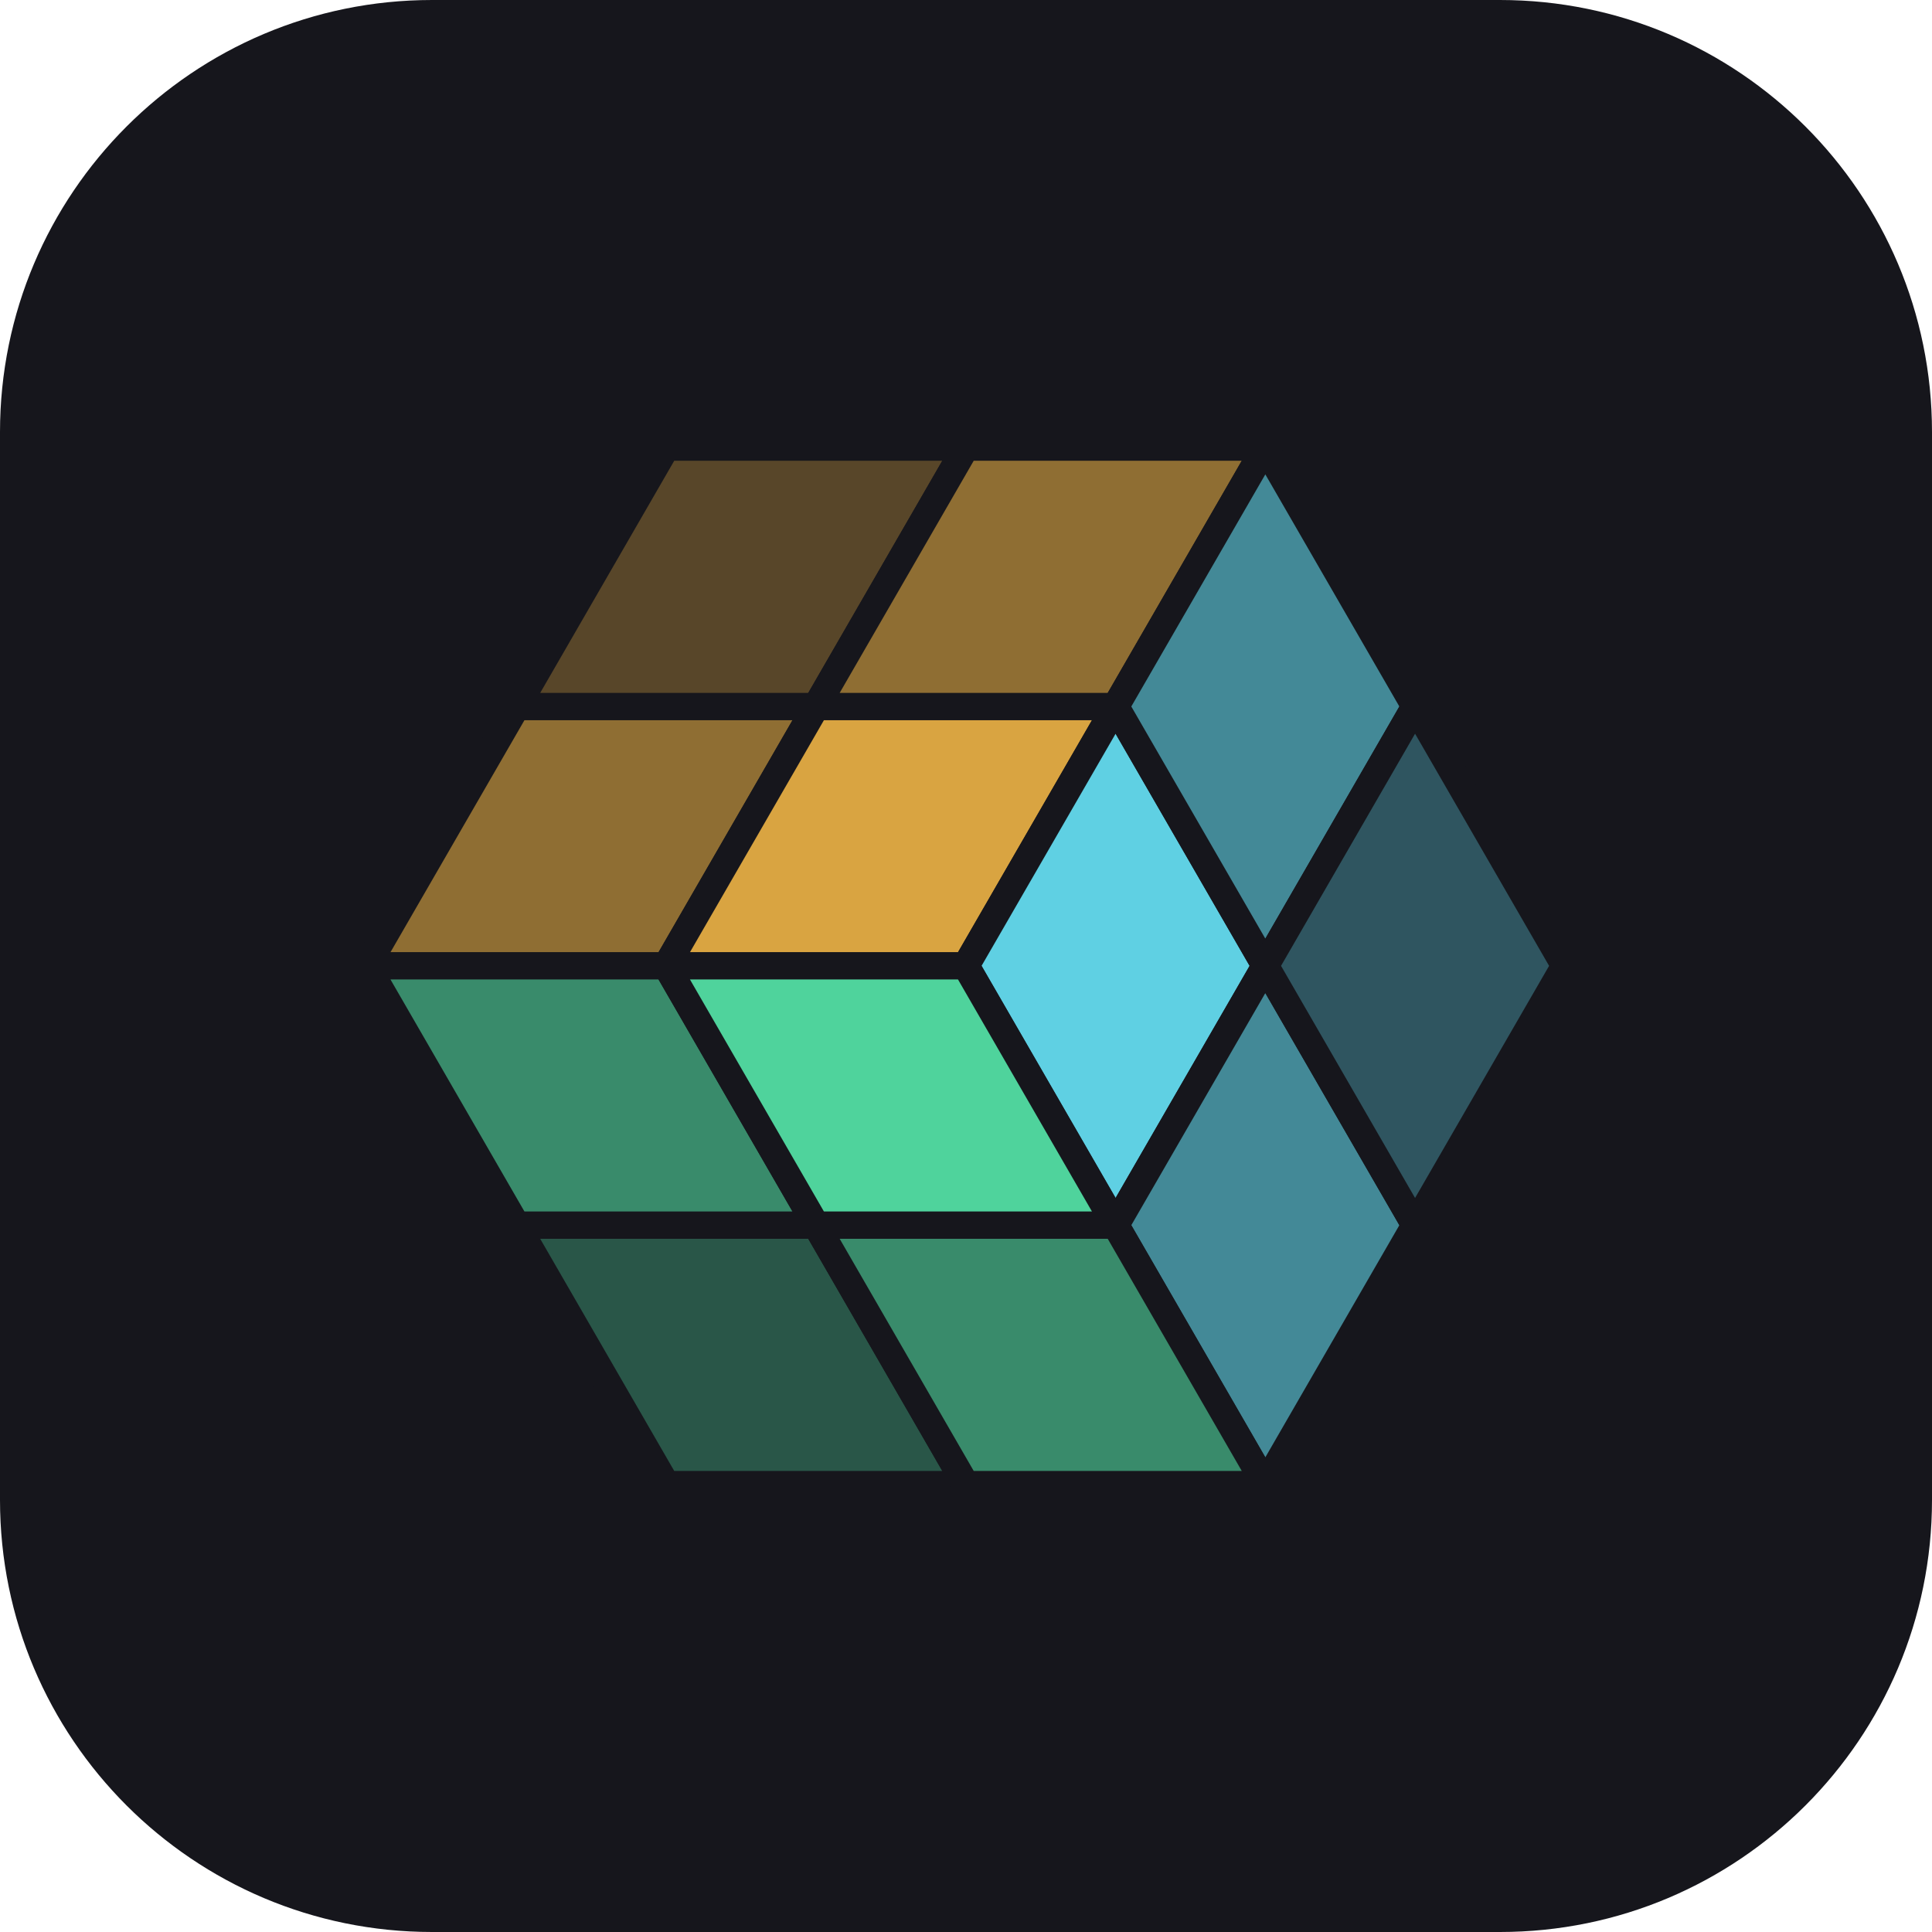
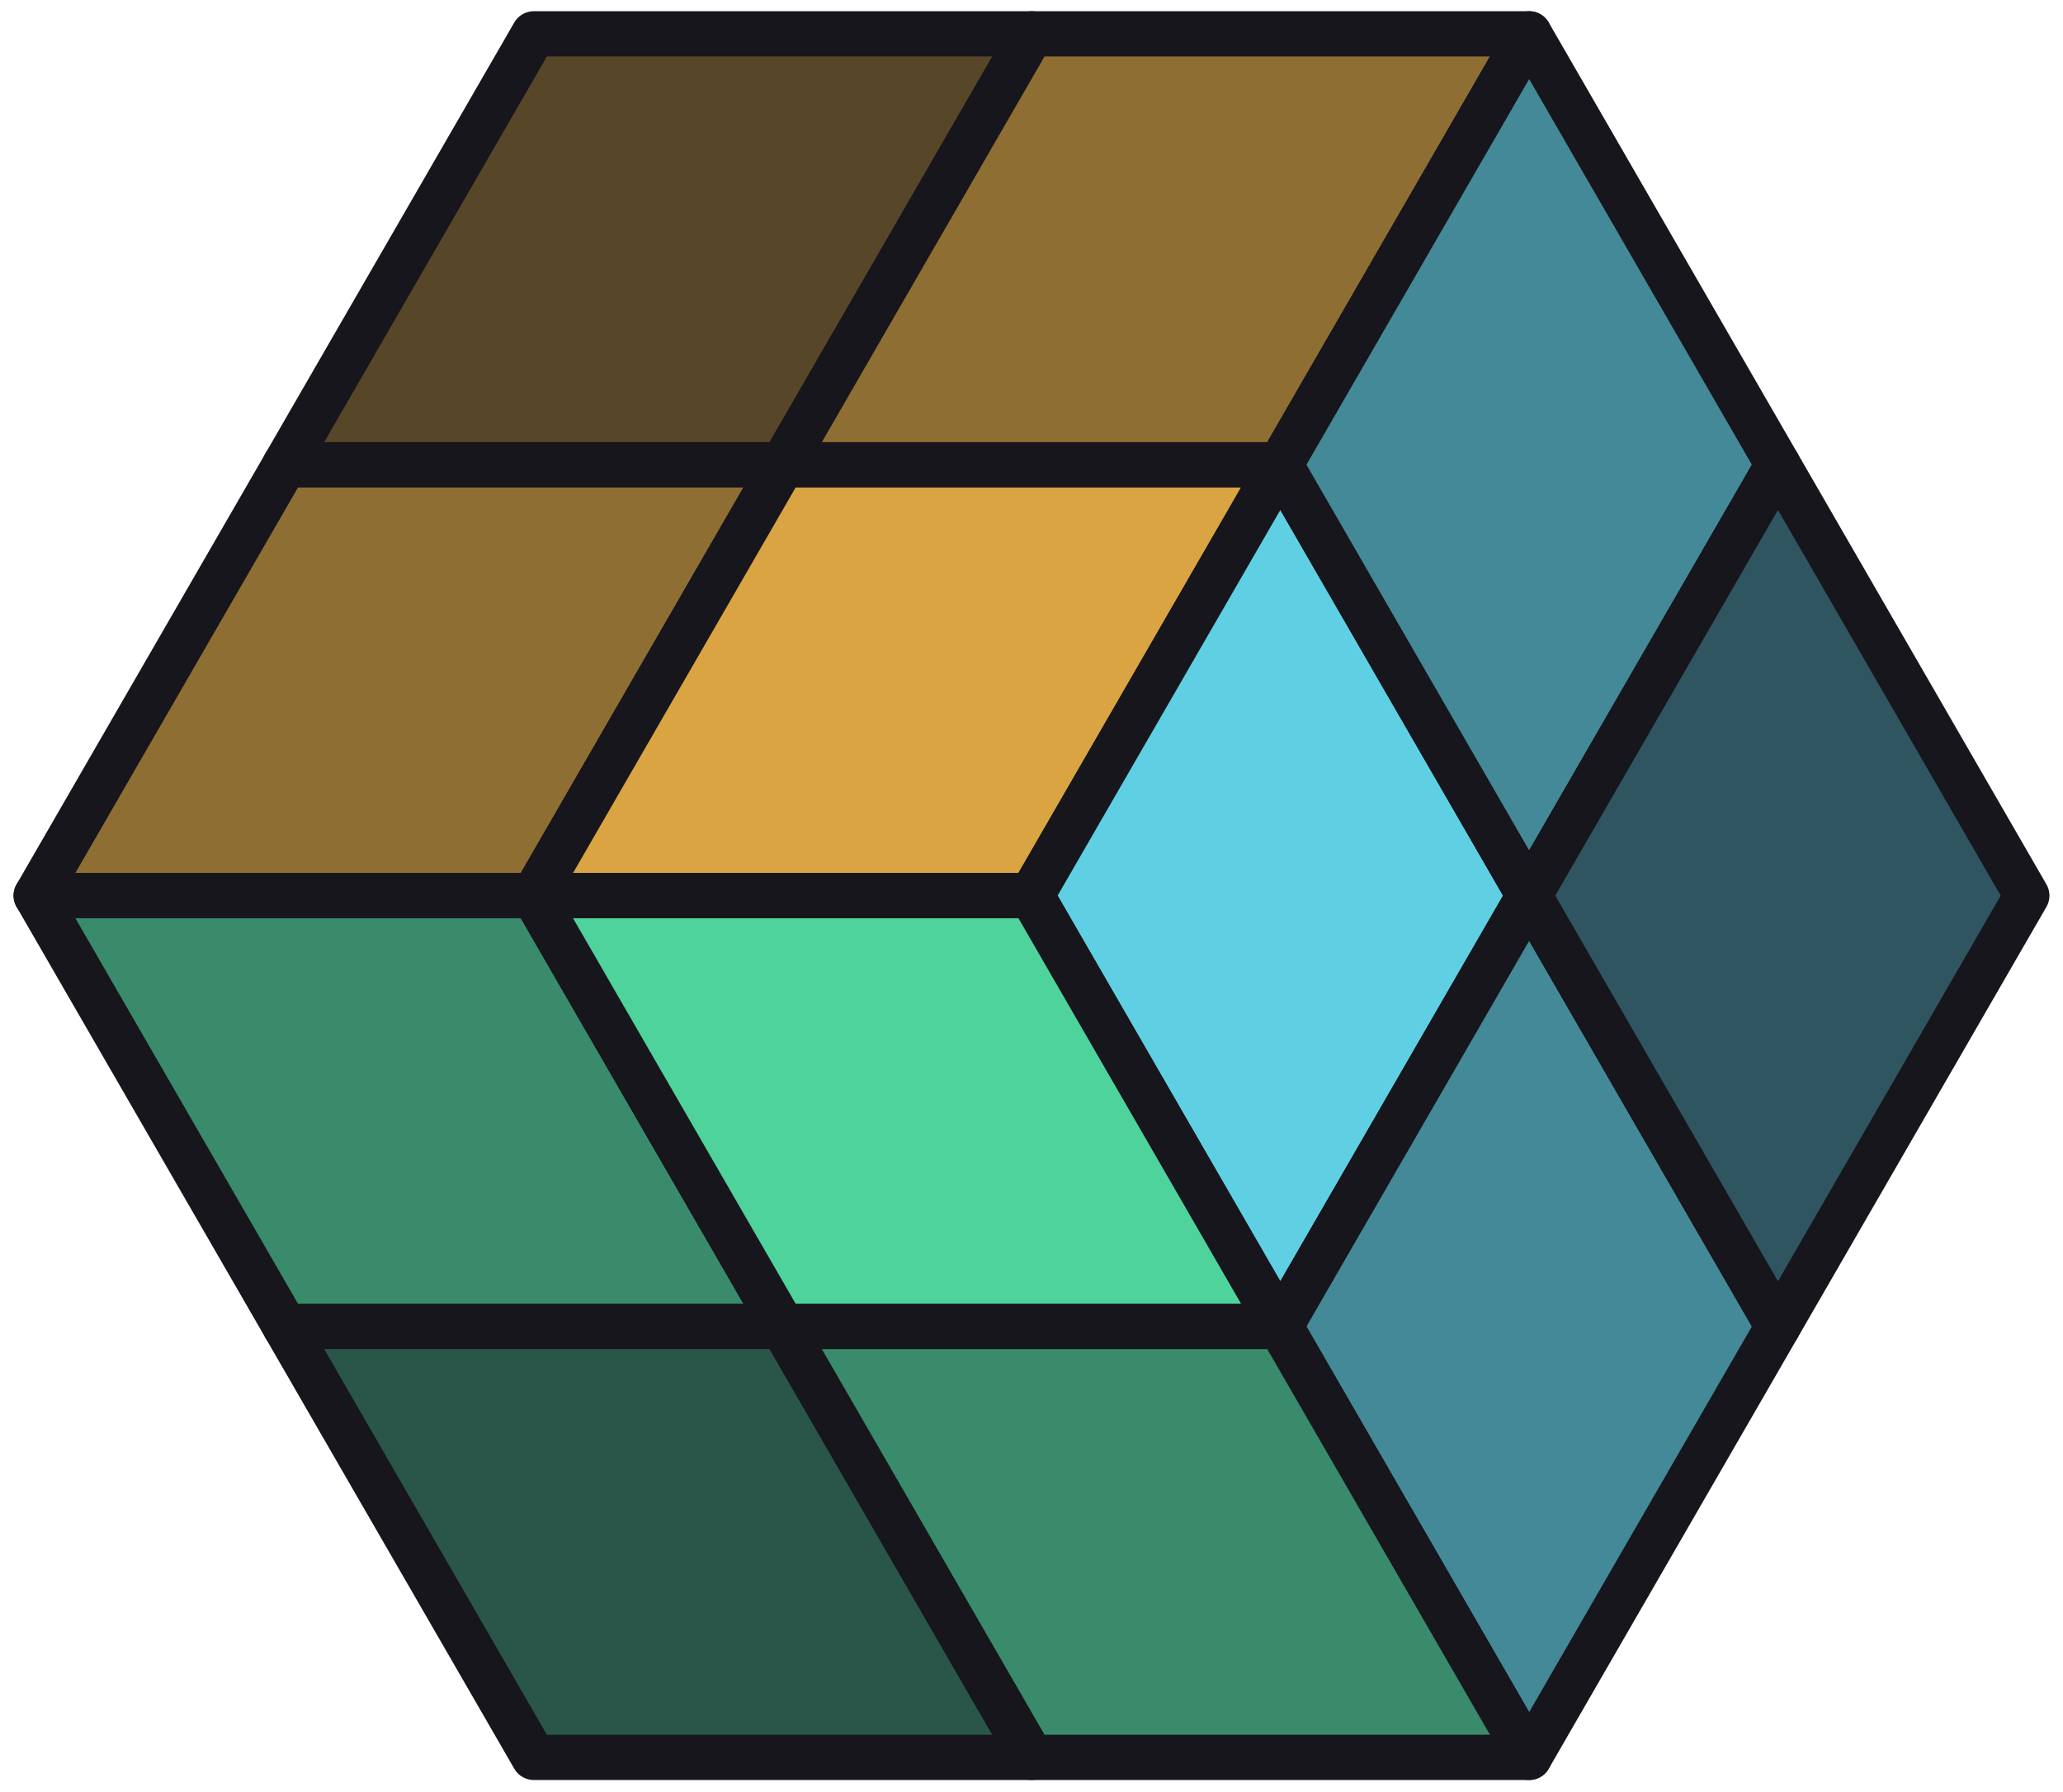
- <svg xmlns="http://www.w3.org/2000/svg" viewBox="0 0 1024 1024" width="1024" height="1024" role="img" aria-label="Kessho">
-   <rect width="1024" height="1024" rx="229" ry="229" fill="#16161c" />
-   <g transform="translate(165.6 165.6) scale(28.86)" stroke="#16161c" stroke-width="0.5" stroke-linejoin="round">
+ <svg xmlns="http://www.w3.org/2000/svg" viewBox="0.6 2.1 22.8 19.8" role="img" aria-label="Kessho">
+   <g stroke="#16161c" stroke-width="0.5" stroke-linejoin="round">
    <polygon points="1.000,12.000 3.750,7.237 9.250,7.237 6.500,12.000" fill="#8f6e33" />
    <polygon points="6.500,12.000 9.250,7.237 14.750,7.237 12.000,12.000" fill="#d9a441" />
    <polygon points="3.750,7.237 6.500,2.474 12.000,2.474 9.250,7.237" fill="#584629" />
    <polygon points="9.250,7.237 12.000,2.474 17.500,2.474 14.750,7.237" fill="#8f6e33" />
    <polygon points="12.000,12.000 14.750,7.237 17.500,12.000 14.750,16.763" fill="#5fd0e3" />
    <polygon points="14.750,16.763 17.500,12.000 20.250,16.763 17.500,21.526" fill="#438997" />
    <polygon points="14.750,7.237 17.500,2.474 20.250,7.237 17.500,12.000" fill="#438997" />
    <polygon points="17.500,12.000 20.250,7.237 23.000,12.000 20.250,16.763" fill="#2f5560" />
    <polygon points="1.000,12.000 3.750,16.763 9.250,16.763 6.500,12.000" fill="#398b6b" />
    <polygon points="6.500,12.000 9.250,16.763 14.750,16.763 12.000,12.000" fill="#4fd39c" />
    <polygon points="3.750,16.763 6.500,21.526 12.000,21.526 9.250,16.763" fill="#295648" />
    <polygon points="9.250,16.763 12.000,21.526 17.500,21.526 14.750,16.763" fill="#398b6b" />
  </g>
</svg>
